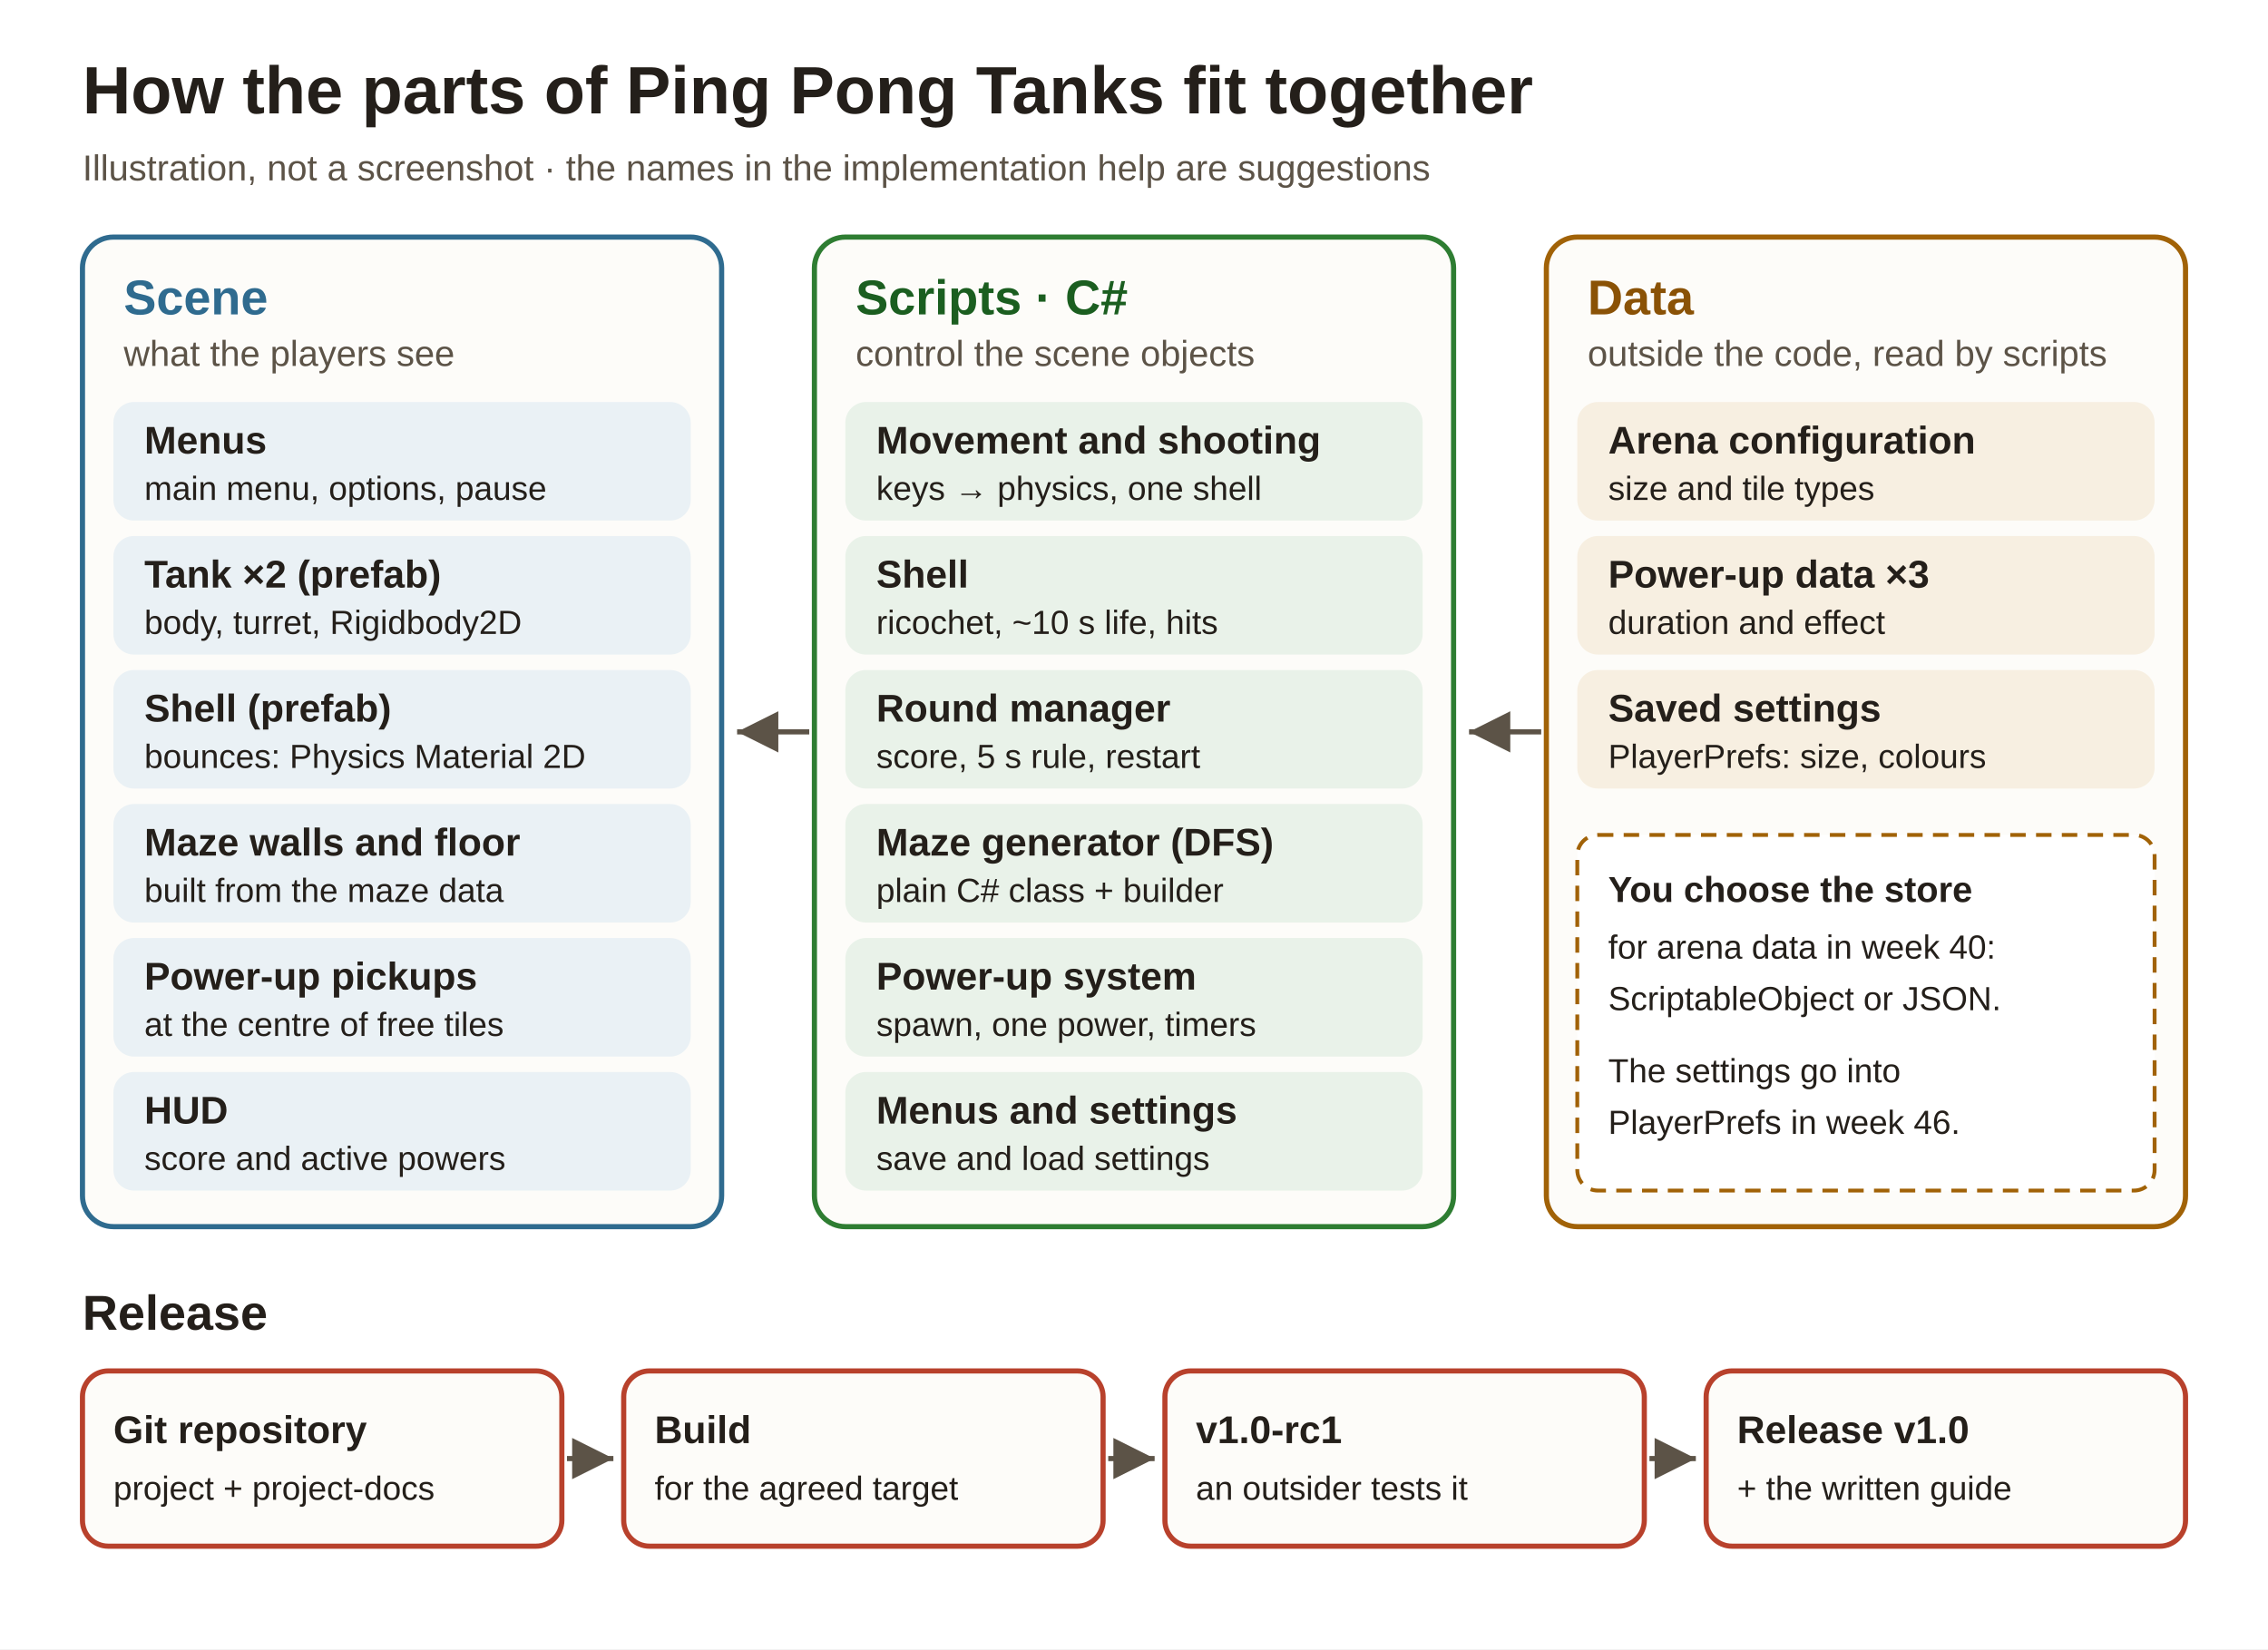
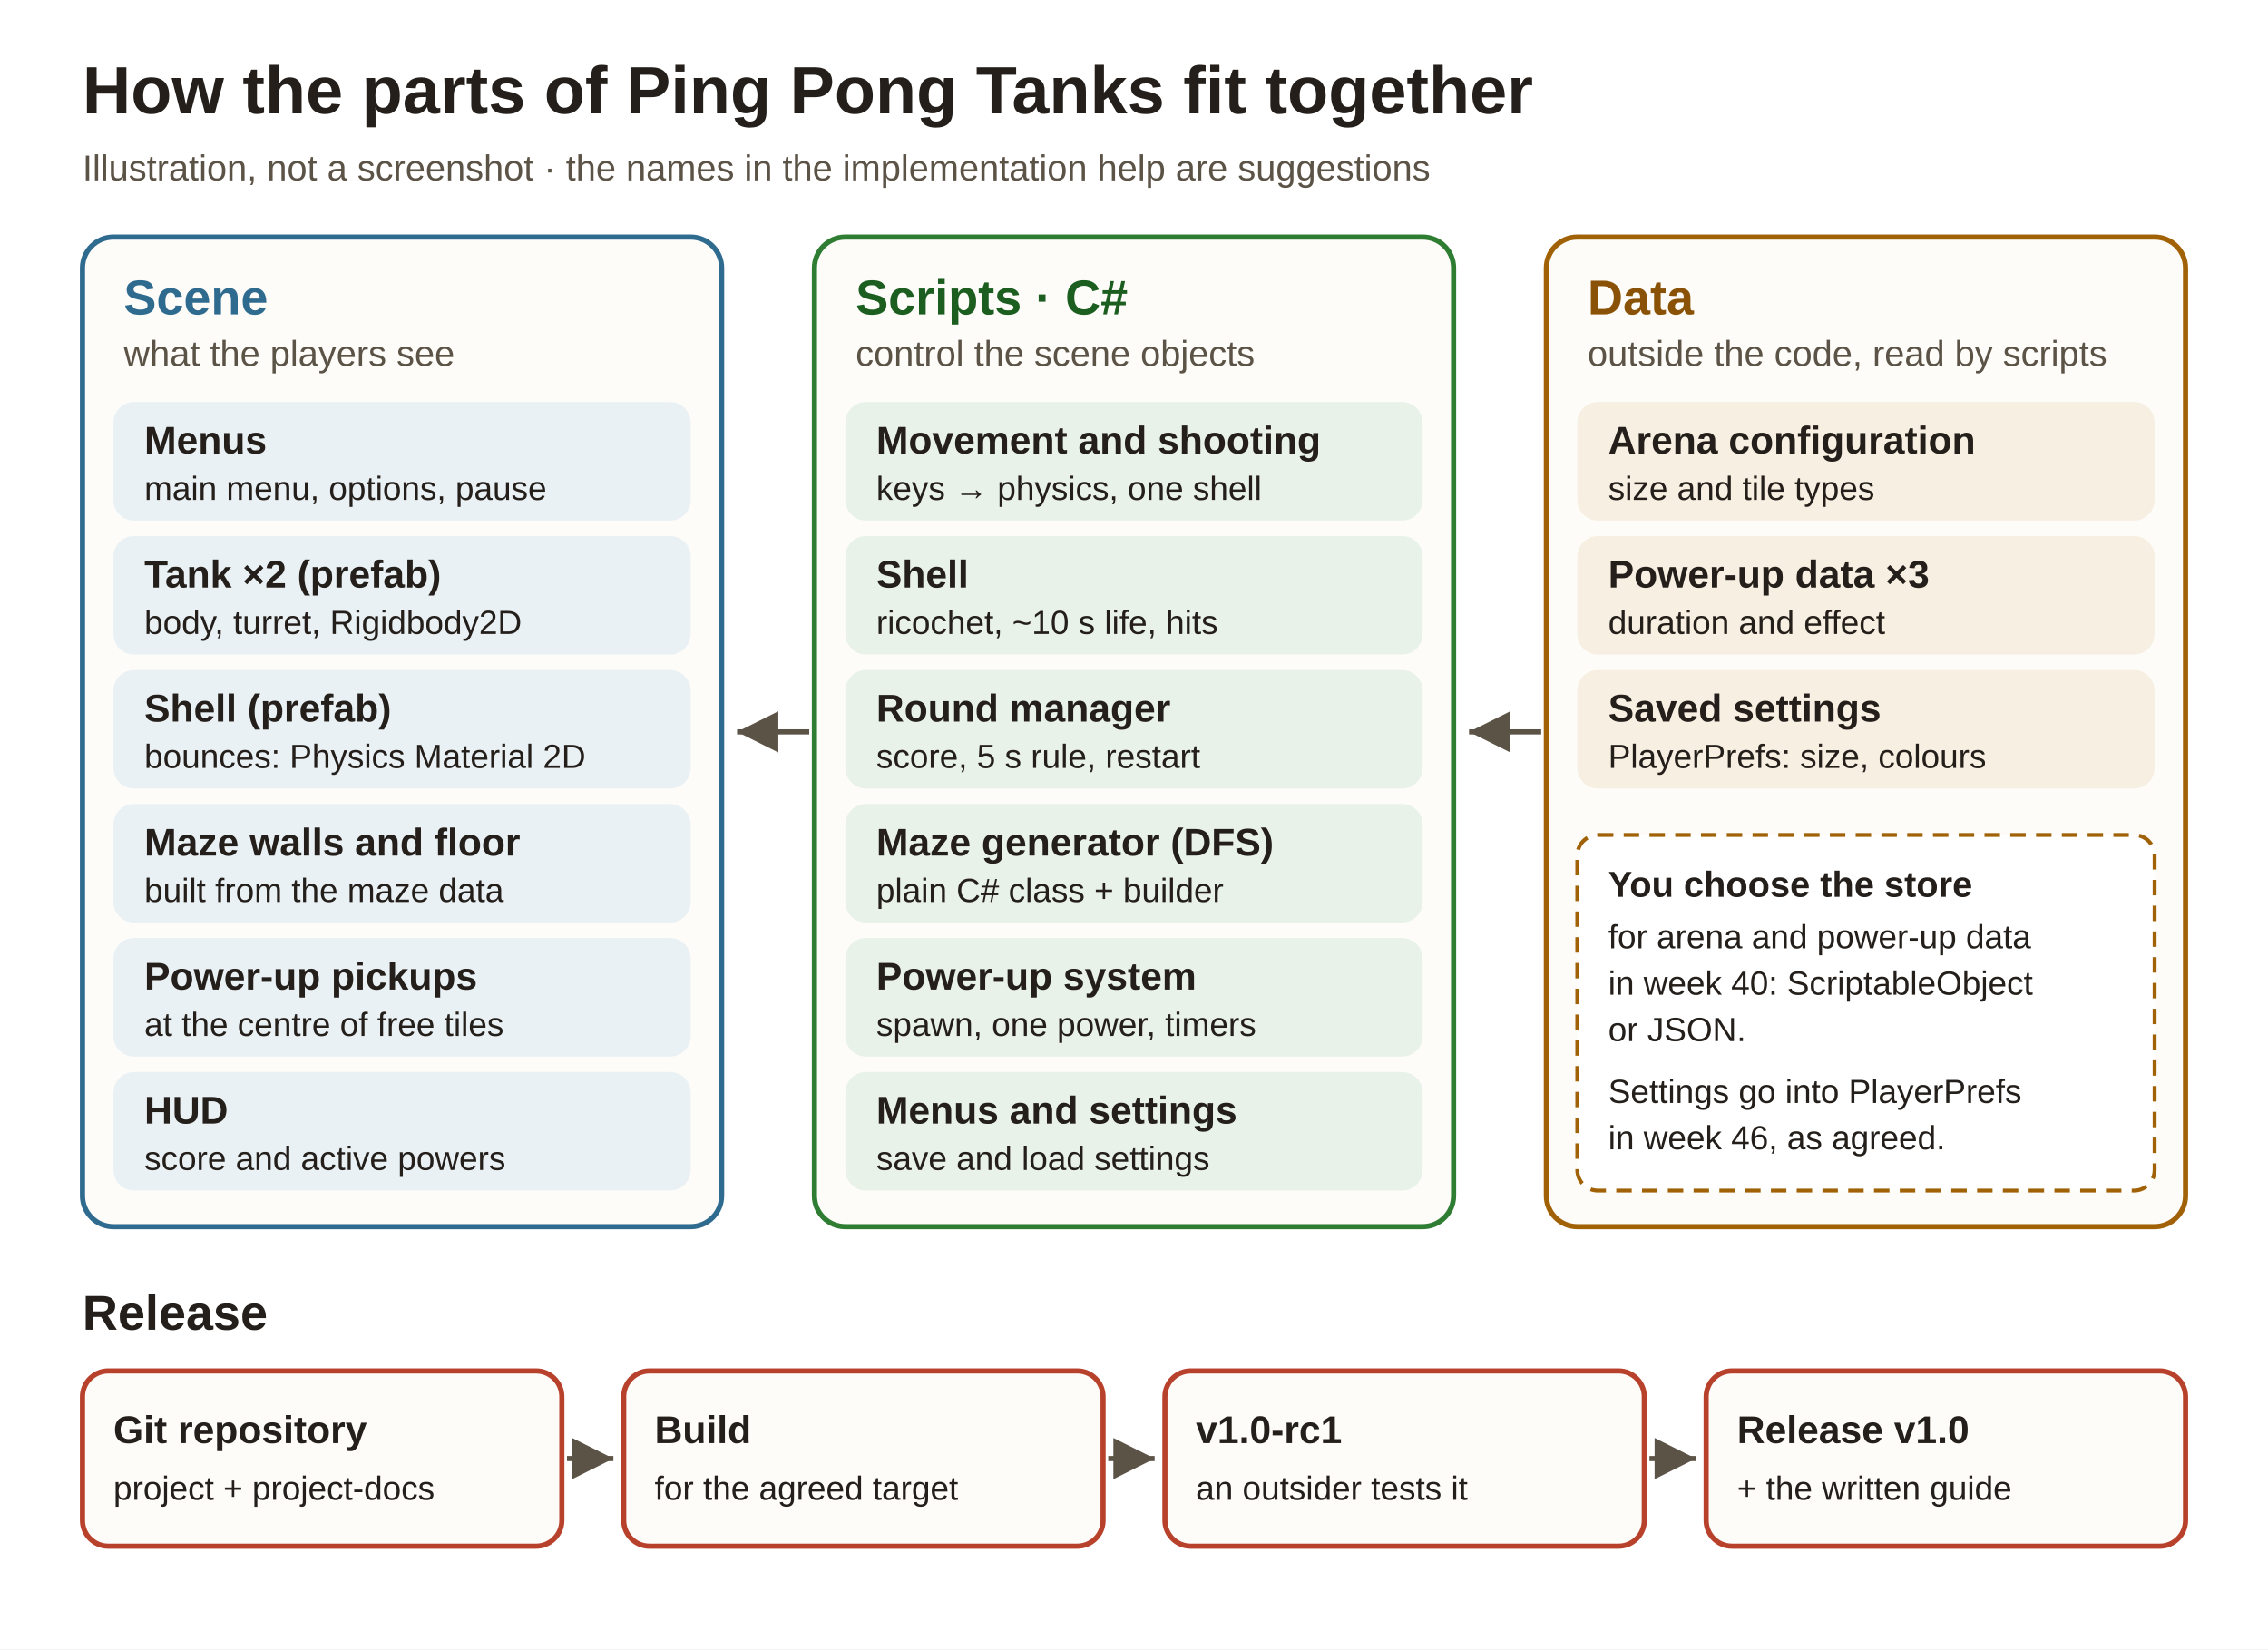
<svg xmlns="http://www.w3.org/2000/svg" width="880" height="640" viewBox="0 0 880 640" role="img" aria-labelledby="title desc">
  <rect width="880" height="640" fill="#ffffff" />
  <defs>
    <marker id="nuoli" markerWidth="10" markerHeight="10" refX="8" refY="4" orient="auto">
      <path d="M0 0L8 4L0 8Z" fill="#5c5347" />
    </marker>
  </defs>
  <g font-family="Arial, Helvetica, sans-serif">
    <text x="32" y="44" fill="#241f1a" font-size="26" font-weight="700">How the parts of Ping Pong Tanks fit together</text>
    <text x="32" y="70" fill="#5c5347" font-size="14">Illustration, not a screenshot · the names in the implementation help are suggestions</text>
    <rect x="32" y="92" width="248" height="384" rx="12" fill="#fdfcf9" stroke="#2f6b8f" stroke-width="2" />
    <text x="48" y="122" fill="#2f6b8f" font-size="19" font-weight="700">Scene</text>
    <text x="48" y="142" fill="#5c5347" font-size="14">what the players see</text>
    <rect x="44" y="156" width="224" height="46" rx="8" fill="#eaf1f5" />
    <text x="56" y="176" fill="#241f1a" font-size="15" font-weight="700">Menus</text>
    <text x="56" y="194" fill="#241f1a" font-size="13">main menu, options, pause</text>
    <rect x="44" y="208" width="224" height="46" rx="8" fill="#eaf1f5" />
    <text x="56" y="228" fill="#241f1a" font-size="15" font-weight="700">Tank ×2 (prefab)</text>
    <text x="56" y="246" fill="#241f1a" font-size="13">body, turret, Rigidbody2D</text>
    <rect x="44" y="260" width="224" height="46" rx="8" fill="#eaf1f5" />
    <text x="56" y="280" fill="#241f1a" font-size="15" font-weight="700">Shell (prefab)</text>
    <text x="56" y="298" fill="#241f1a" font-size="13">bounces: Physics Material 2D</text>
    <rect x="44" y="312" width="224" height="46" rx="8" fill="#eaf1f5" />
    <text x="56" y="332" fill="#241f1a" font-size="15" font-weight="700">Maze walls and floor</text>
    <text x="56" y="350" fill="#241f1a" font-size="13">built from the maze data</text>
    <rect x="44" y="364" width="224" height="46" rx="8" fill="#eaf1f5" />
    <text x="56" y="384" fill="#241f1a" font-size="15" font-weight="700">Power-up pickups</text>
    <text x="56" y="402" fill="#241f1a" font-size="13">at the centre of free tiles</text>
    <rect x="44" y="416" width="224" height="46" rx="8" fill="#eaf1f5" />
    <text x="56" y="436" fill="#241f1a" font-size="15" font-weight="700">HUD</text>
    <text x="56" y="454" fill="#241f1a" font-size="13">score and active powers</text>
    <rect x="316" y="92" width="248" height="384" rx="12" fill="#fdfcf9" stroke="#2e7d32" stroke-width="2" />
    <text x="332" y="122" fill="#1b5e20" font-size="19" font-weight="700">Scripts · C#</text>
    <text x="332" y="142" fill="#5c5347" font-size="14">control the scene objects</text>
    <rect x="328" y="156" width="224" height="46" rx="8" fill="#e9f2e9" />
    <text x="340" y="176" fill="#241f1a" font-size="15" font-weight="700">Movement and shooting</text>
    <text x="340" y="194" fill="#241f1a" font-size="13">keys → physics, one shell</text>
    <rect x="328" y="208" width="224" height="46" rx="8" fill="#e9f2e9" />
    <text x="340" y="228" fill="#241f1a" font-size="15" font-weight="700">Shell</text>
    <text x="340" y="246" fill="#241f1a" font-size="13">ricochet, ~10 s life, hits</text>
    <rect x="328" y="260" width="224" height="46" rx="8" fill="#e9f2e9" />
    <text x="340" y="280" fill="#241f1a" font-size="15" font-weight="700">Round manager</text>
    <text x="340" y="298" fill="#241f1a" font-size="13">score, 5 s rule, restart</text>
    <rect x="328" y="312" width="224" height="46" rx="8" fill="#e9f2e9" />
    <text x="340" y="332" fill="#241f1a" font-size="15" font-weight="700">Maze generator (DFS)</text>
    <text x="340" y="350" fill="#241f1a" font-size="13">plain C# class + builder</text>
    <rect x="328" y="364" width="224" height="46" rx="8" fill="#e9f2e9" />
    <text x="340" y="384" fill="#241f1a" font-size="15" font-weight="700">Power-up system</text>
    <text x="340" y="402" fill="#241f1a" font-size="13">spawn, one power, timers</text>
    <rect x="328" y="416" width="224" height="46" rx="8" fill="#e9f2e9" />
    <text x="340" y="436" fill="#241f1a" font-size="15" font-weight="700">Menus and settings</text>
    <text x="340" y="454" fill="#241f1a" font-size="13">save and load settings</text>
    <rect x="600" y="92" width="248" height="384" rx="12" fill="#fdfcf9" stroke="#a16207" stroke-width="2" />
    <text x="616" y="122" fill="#8a5206" font-size="19" font-weight="700">Data</text>
    <text x="616" y="142" fill="#5c5347" font-size="14">outside the code, read by scripts</text>
    <rect x="612" y="156" width="224" height="46" rx="8" fill="#f7efe1" />
    <text x="624" y="176" fill="#241f1a" font-size="15" font-weight="700">Arena configuration</text>
    <text x="624" y="194" fill="#241f1a" font-size="13">size and tile types</text>
    <rect x="612" y="208" width="224" height="46" rx="8" fill="#f7efe1" />
    <text x="624" y="228" fill="#241f1a" font-size="15" font-weight="700">Power-up data ×3</text>
    <text x="624" y="246" fill="#241f1a" font-size="13">duration and effect</text>
    <rect x="612" y="260" width="224" height="46" rx="8" fill="#f7efe1" />
    <text x="624" y="280" fill="#241f1a" font-size="15" font-weight="700">Saved settings</text>
    <text x="624" y="298" fill="#241f1a" font-size="13">PlayerPrefs: size, colours</text>
    <rect x="612" y="324" width="224" height="138" rx="8" fill="#ffffff" stroke="#a16207" stroke-width="1.5" stroke-dasharray="6 4" />
-     <text x="624" y="350" fill="#241f1a" font-size="14" font-weight="700">You choose the store</text>
-     <text x="624" y="372" fill="#241f1a" font-size="13">for arena data in week 40:</text>
-     <text x="624" y="392" fill="#241f1a" font-size="13">ScriptableObject or JSON.</text>
-     <text x="624" y="420" fill="#241f1a" font-size="13">The settings go into</text>
-     <text x="624" y="440" fill="#241f1a" font-size="13">PlayerPrefs in week 46.</text>
+     <text x="624" y="348" fill="#241f1a" font-size="14" font-weight="700">You choose the store</text>
+     <text x="624" y="368" fill="#241f1a" font-size="13">for arena and power-up data</text>
+     <text x="624" y="386" fill="#241f1a" font-size="13">in week 40: ScriptableObject</text>
+     <text x="624" y="404" fill="#241f1a" font-size="13">or JSON.</text>
+     <text x="624" y="428" fill="#241f1a" font-size="13">Settings go into PlayerPrefs</text>
+     <text x="624" y="446" fill="#241f1a" font-size="13">in week 46, as agreed.</text>
    <path d="M598 284H570" stroke="#5c5347" stroke-width="2" marker-end="url(#nuoli)" />
    <path d="M314 284H286" stroke="#5c5347" stroke-width="2" marker-end="url(#nuoli)" />
    <text x="32" y="516" fill="#241f1a" font-size="19" font-weight="700">Release</text>
    <rect x="32" y="532" width="186" height="68" rx="10" fill="#fdfcf9" stroke="#b8412c" stroke-width="2" />
    <text x="44" y="560" fill="#241f1a" font-size="15" font-weight="700">Git repository</text>
    <text x="44" y="582" fill="#241f1a" font-size="13">project + project-docs</text>
    <path d="M220 566H238" stroke="#5c5347" stroke-width="2" marker-end="url(#nuoli)" />
    <rect x="242" y="532" width="186" height="68" rx="10" fill="#fdfcf9" stroke="#b8412c" stroke-width="2" />
    <text x="254" y="560" fill="#241f1a" font-size="15" font-weight="700">Build</text>
    <text x="254" y="582" fill="#241f1a" font-size="13">for the agreed target</text>
    <path d="M430 566H448" stroke="#5c5347" stroke-width="2" marker-end="url(#nuoli)" />
    <rect x="452" y="532" width="186" height="68" rx="10" fill="#fdfcf9" stroke="#b8412c" stroke-width="2" />
    <text x="464" y="560" fill="#241f1a" font-size="15" font-weight="700">v1.0-rc1</text>
    <text x="464" y="582" fill="#241f1a" font-size="13">an outsider tests it</text>
    <path d="M640 566H658" stroke="#5c5347" stroke-width="2" marker-end="url(#nuoli)" />
    <rect x="662" y="532" width="186" height="68" rx="10" fill="#fdfcf9" stroke="#b8412c" stroke-width="2" />
    <text x="674" y="560" fill="#241f1a" font-size="15" font-weight="700">Release v1.0</text>
    <text x="674" y="582" fill="#241f1a" font-size="13">+ the written guide</text>
  </g>
</svg>
